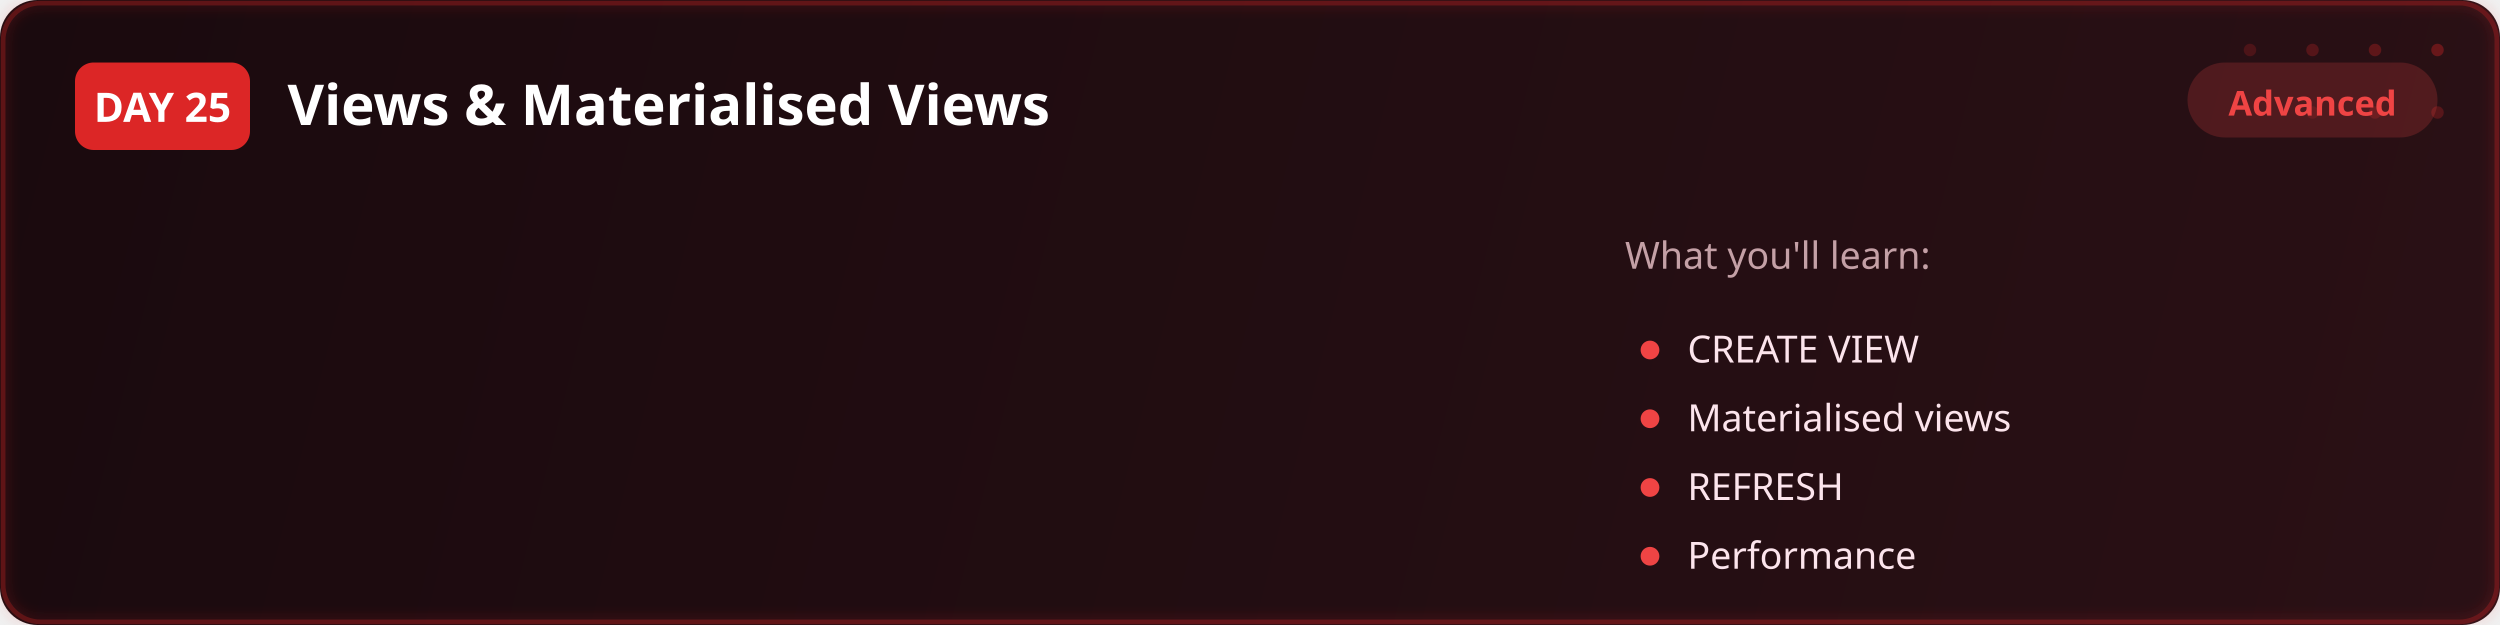
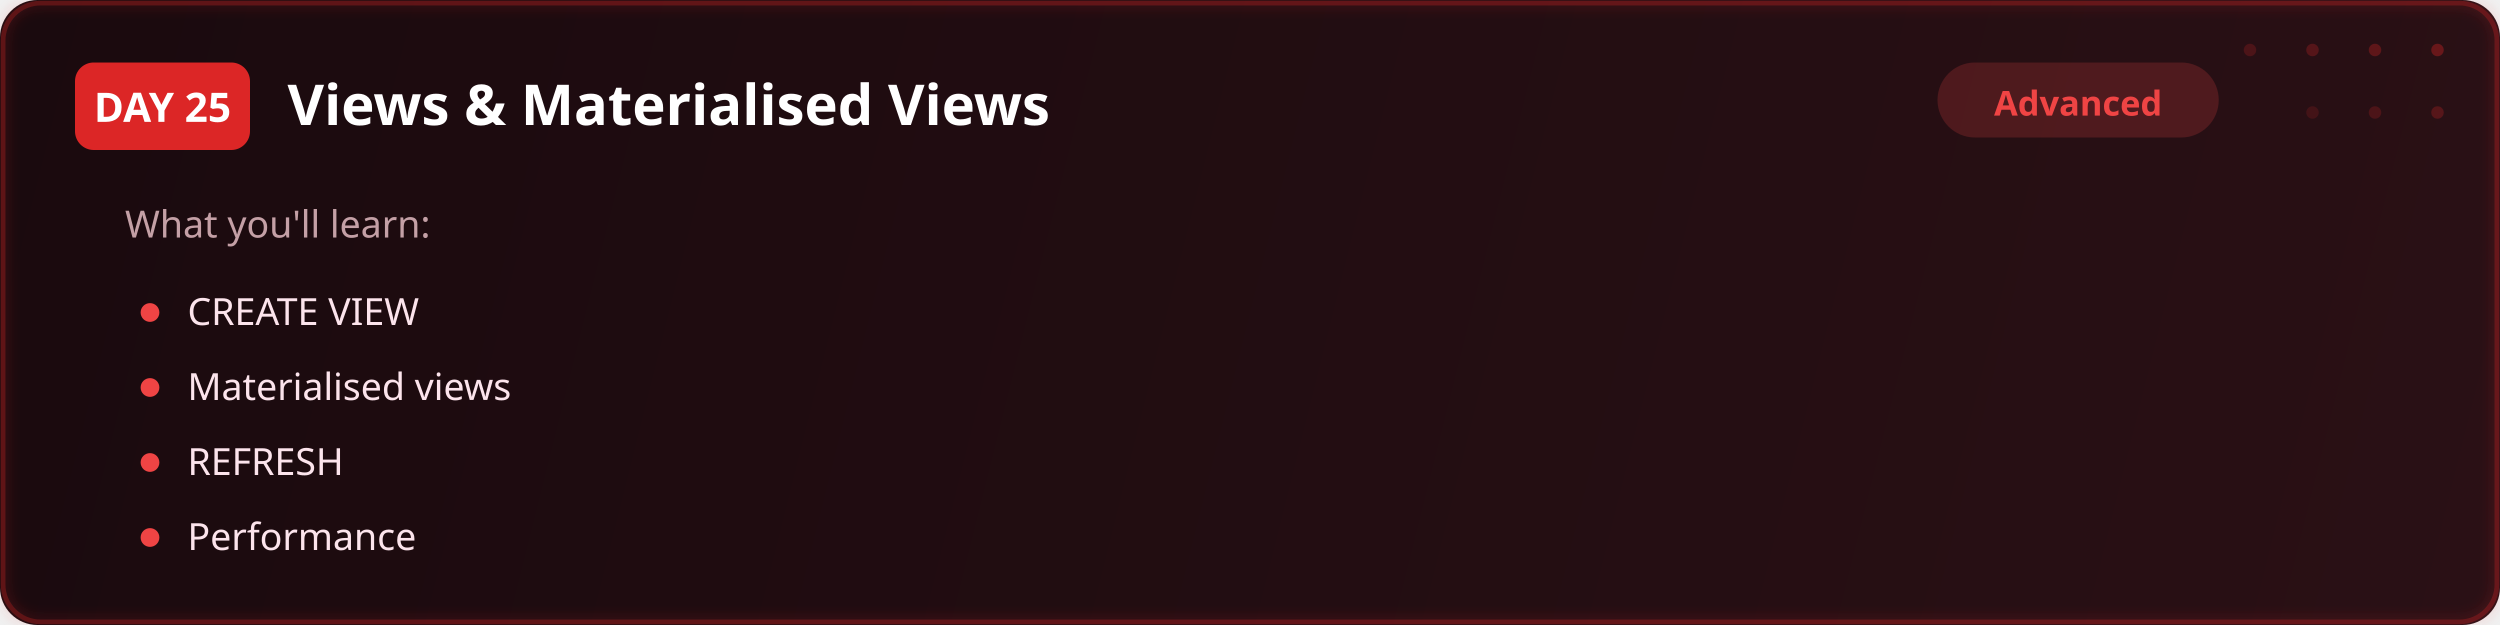
<svg xmlns="http://www.w3.org/2000/svg" viewBox="0 0 800 200" fill="none">
  <defs>
    <linearGradient id="bg" x1="0" y1="0" x2="800" y2="200" gradientUnits="userSpaceOnUse">
      <stop offset="0%" stop-color="#1a0a0e" />
      <stop offset="100%" stop-color="#2a1015" />
    </linearGradient>
    <filter id="glow">
      <feGaussianBlur stdDeviation="2" result="blur" />
      <feMerge>
        <feMergeNode in="blur" />
        <feMergeNode in="SourceGraphic" />
      </feMerge>
    </filter>
  </defs>
  <rect width="800" height="200" rx="12" fill="url(#bg)" />
  <rect x="1" y="1" width="798" height="198" rx="12" fill="none" stroke="#dc2626" stroke-width="1.5" opacity="0.35" filter="url(#glow)" />
  <circle cx="720" cy="16" r="2" fill="#dc2626" opacity="0.2" />
  <circle cx="740" cy="16" r="2" fill="#dc2626" opacity="0.25" />
  <circle cx="760" cy="16" r="2" fill="#dc2626" opacity="0.3" />
  <circle cx="780" cy="16" r="2" fill="#dc2626" opacity="0.35" />
  <circle cx="740" cy="36" r="2" fill="#dc2626" opacity="0.15" />
  <circle cx="760" cy="36" r="2" fill="#dc2626" opacity="0.2" />
  <circle cx="780" cy="36" r="2" fill="#dc2626" opacity="0.25" />
  <rect x="24" y="20" width="56" height="28" rx="6" fill="#dc2626" />
  <text x="52" y="39" font-family="Segoe UI, system-ui, sans-serif" font-size="13" font-weight="700" fill="#ffffff" text-anchor="middle">DAY 25</text>
  <text x="92" y="40" font-family="Segoe UI, system-ui, sans-serif" font-size="18" font-weight="700" fill="#ffffff">Views &amp; Materialised Views</text>
-   <text x="520" y="86" font-family="Segoe UI, system-ui, sans-serif" font-size="12" fill="#c4a0a6">What you'll learn:</text>
-   <circle cx="528" cy="112" r="3" fill="#ef4444" />
-   <text x="540" y="116" font-family="Segoe UI, system-ui, sans-serif" font-size="12" fill="#fce4ec">CREATE VIEW</text>
-   <circle cx="528" cy="134" r="3" fill="#ef4444" />
-   <text x="540" y="138" font-family="Segoe UI, system-ui, sans-serif" font-size="12" fill="#fce4ec">Materialised views</text>
-   <circle cx="528" cy="156" r="3" fill="#ef4444" />
-   <text x="540" y="160" font-family="Segoe UI, system-ui, sans-serif" font-size="12" fill="#fce4ec">REFRESH</text>
-   <circle cx="528" cy="178" r="3" fill="#ef4444" />
-   <text x="540" y="182" font-family="Segoe UI, system-ui, sans-serif" font-size="12" fill="#fce4ec">Performance</text>
-   <rect x="700" y="20" width="80" height="24" rx="12" fill="#ef4444" opacity="0.2" />
-   <text x="740" y="37" font-family="Segoe UI, system-ui, sans-serif" font-size="11" font-weight="600" fill="#ef4444" text-anchor="middle">Advanced</text>
+   <rect x="620" y="20" width="90" height="24" rx="12" fill="#ef4444" opacity="0.2" />
+   <text x="665" y="37" font-family="Segoe UI, system-ui, sans-serif" font-size="11" font-weight="600" fill="#ef4444" text-anchor="middle">Advanced</text>
+   <text x="40" y="76" font-family="Segoe UI, system-ui, sans-serif" font-size="12" fill="#c4a0a6">What you'll learn:</text>
+   <circle cx="48" cy="100" r="3" fill="#ef4444" />
+   <text x="60" y="104" font-family="Segoe UI, system-ui, sans-serif" font-size="12" fill="#fce4ec">CREATE VIEW</text>
+   <circle cx="48" cy="124" r="3" fill="#ef4444" />
+   <text x="60" y="128" font-family="Segoe UI, system-ui, sans-serif" font-size="12" fill="#fce4ec">Materialised views</text>
+   <circle cx="48" cy="148" r="3" fill="#ef4444" />
+   <text x="60" y="152" font-family="Segoe UI, system-ui, sans-serif" font-size="12" fill="#fce4ec">REFRESH</text>
+   <circle cx="48" cy="172" r="3" fill="#ef4444" />
+   <text x="60" y="176" font-family="Segoe UI, system-ui, sans-serif" font-size="12" fill="#fce4ec">Performance</text>
</svg>
